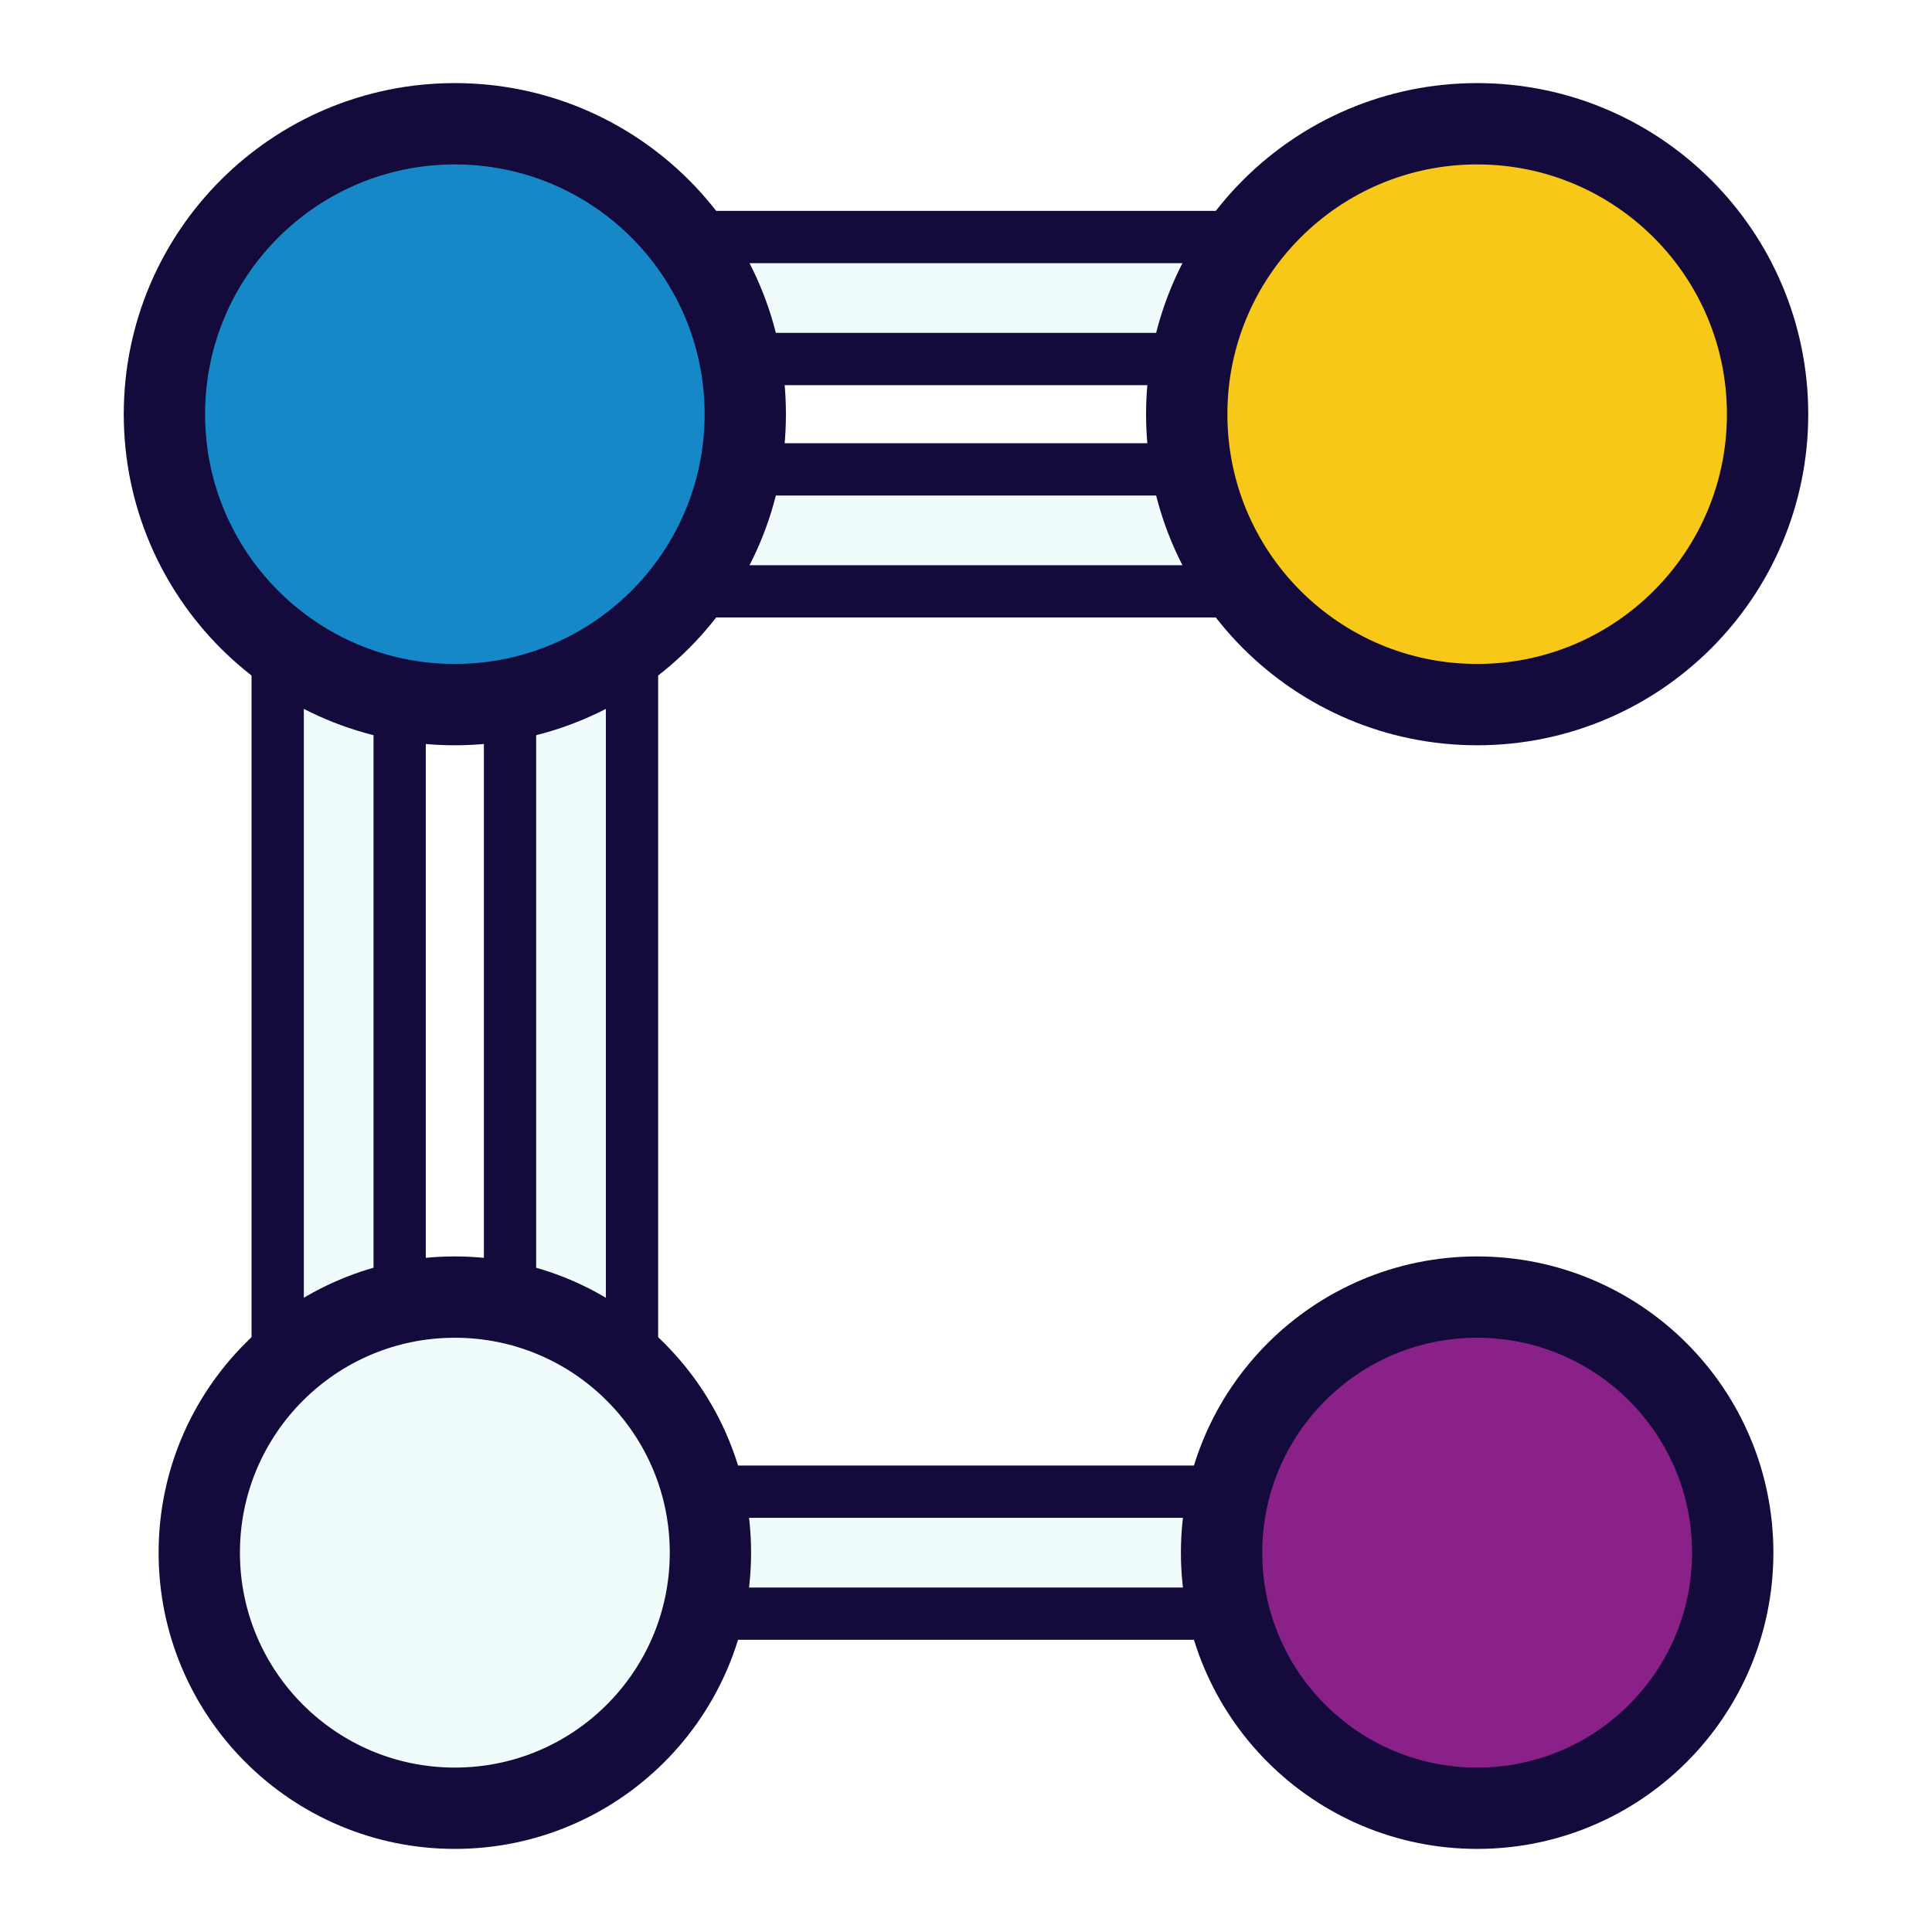
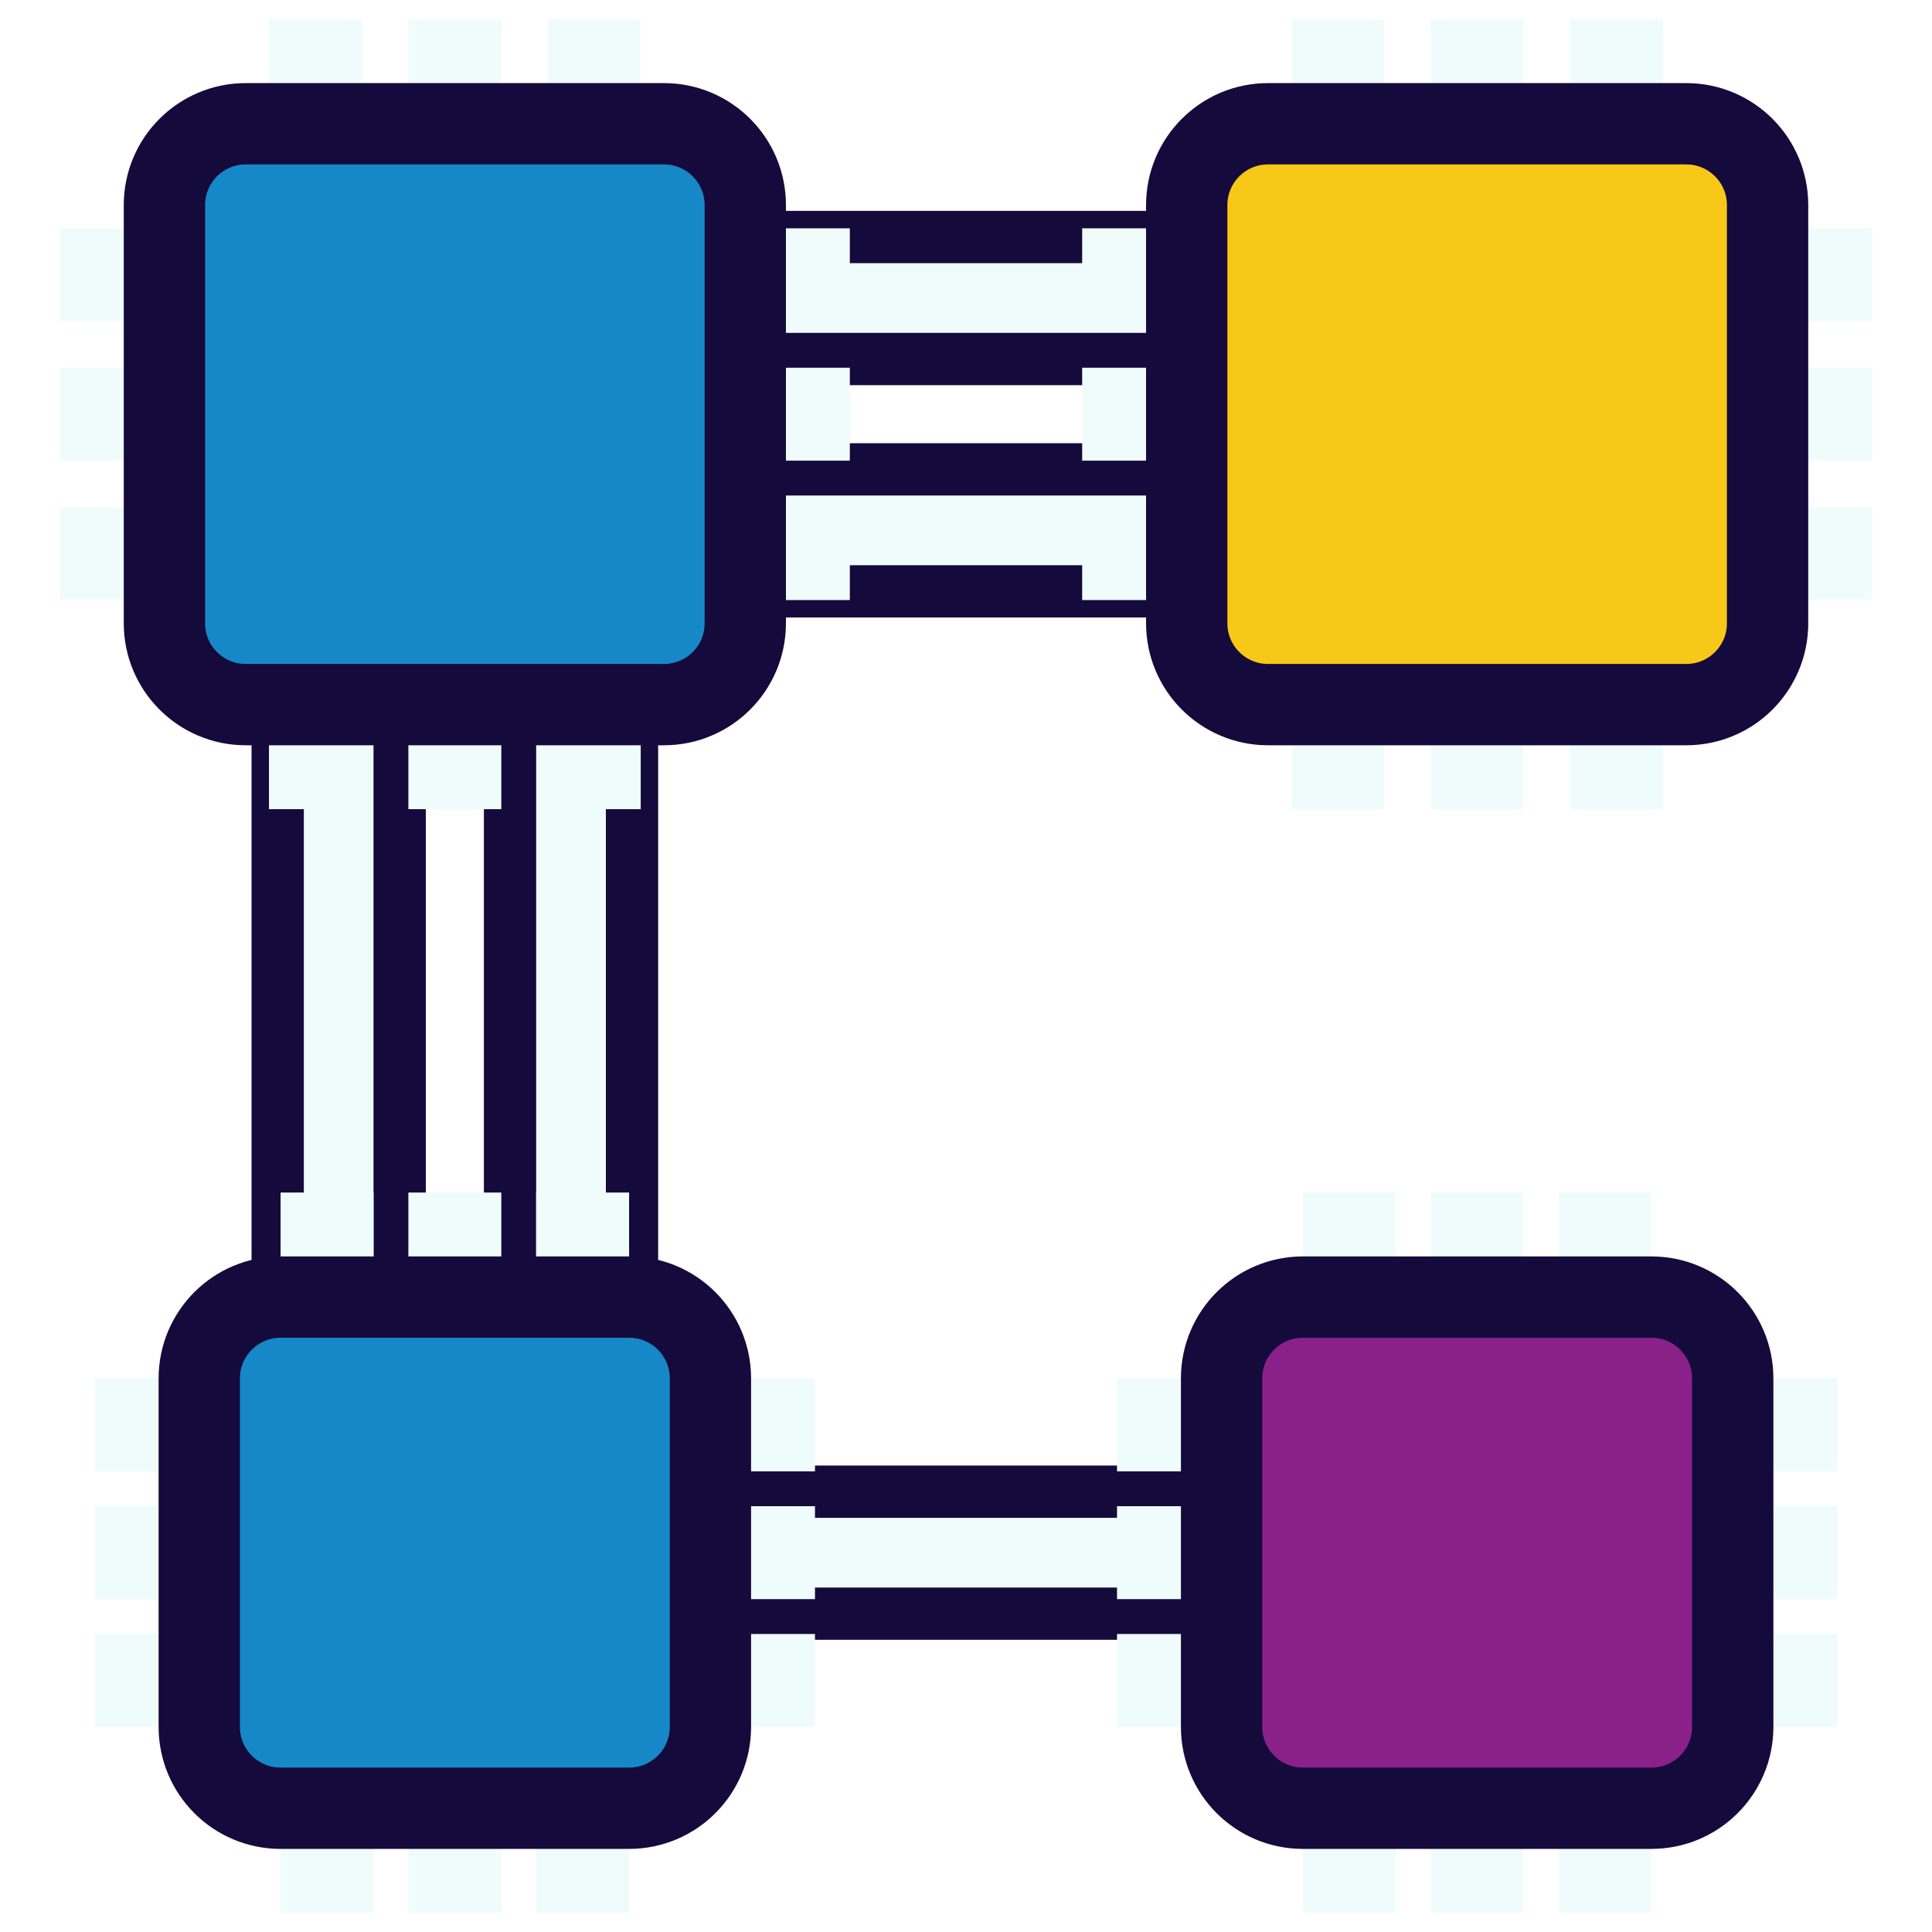
<svg xmlns="http://www.w3.org/2000/svg" viewBox="0 0 200 200" width="200" height="200">
  <g fill="none" stroke="#140A3C" stroke-width="7" stroke-linejoin="round" stroke-linecap="round" transform="translate(100 100) scale(1.2026) translate(-100.00 -103.50)">
    <path d="M56 46 H144 M56 66 H144 M46 56 V144 M66 56 V144 M66 154 H134" stroke-width="15" />
    <path d="M56 46 H144 M56 66 H144 M46 56 V144 M66 56 V144 M66 154 H134" stroke="#F0FCFC" stroke-width="6" />
-     <circle cx="56" cy="56" r="25" fill="#1788C7" />
-     <circle cx="144" cy="56" r="25" fill="#F8C818" />
-     <circle cx="56" cy="154" r="22" fill="#F0FCFC" />
-     <circle cx="144" cy="154" r="22" fill="#8A2189" />
+     <rect x="40" y="22" width="8" height="14" fill="#F0FCFC" stroke="none" />
+     <rect x="40" y="76" width="8" height="14" fill="#F0FCFC" stroke="none" />
+     <rect x="22" y="40" width="14" height="8" fill="#F0FCFC" stroke="none" />
+     <rect x="76" y="40" width="14" height="8" fill="#F0FCFC" stroke="none" />
+     <rect x="52" y="22" width="8" height="14" fill="#F0FCFC" stroke="none" />
+     <rect x="52" y="76" width="8" height="14" fill="#F0FCFC" stroke="none" />
+     <rect x="22" y="52" width="14" height="8" fill="#F0FCFC" stroke="none" />
+     <rect x="76" y="52" width="14" height="8" fill="#F0FCFC" stroke="none" />
+     <rect x="64" y="22" width="8" height="14" fill="#F0FCFC" stroke="none" />
+     <rect x="64" y="76" width="8" height="14" fill="#F0FCFC" stroke="none" />
+     <rect x="22" y="64" width="14" height="8" fill="#F0FCFC" stroke="none" />
+     <rect x="76" y="64" width="14" height="8" fill="#F0FCFC" stroke="none" />
+     <rect x="31" y="31" width="50" height="50" rx="7" fill="#1788C7" />
+     <rect x="128" y="22" width="8" height="14" fill="#F0FCFC" stroke="none" />
+     <rect x="128" y="76" width="8" height="14" fill="#F0FCFC" stroke="none" />
+     <rect x="110" y="40" width="14" height="8" fill="#F0FCFC" stroke="none" />
+     <rect x="164" y="40" width="14" height="8" fill="#F0FCFC" stroke="none" />
+     <rect x="140" y="22" width="8" height="14" fill="#F0FCFC" stroke="none" />
+     <rect x="140" y="76" width="8" height="14" fill="#F0FCFC" stroke="none" />
+     <rect x="110" y="52" width="14" height="8" fill="#F0FCFC" stroke="none" />
+     <rect x="164" y="52" width="14" height="8" fill="#F0FCFC" stroke="none" />
+     <rect x="152" y="22" width="8" height="14" fill="#F0FCFC" stroke="none" />
+     <rect x="152" y="76" width="8" height="14" fill="#F0FCFC" stroke="none" />
+     <rect x="110" y="64" width="14" height="8" fill="#F0FCFC" stroke="none" />
+     <rect x="164" y="64" width="14" height="8" fill="#F0FCFC" stroke="none" />
+     <rect x="119" y="31" width="50" height="50" rx="7" fill="#F8C818" />
+     <rect x="41" y="123" width="8" height="14" fill="#F0FCFC" stroke="none" />
+     <rect x="41" y="171" width="8" height="14" fill="#F0FCFC" stroke="none" />
+     <rect x="25" y="139" width="14" height="8" fill="#F0FCFC" stroke="none" />
+     <rect x="73" y="139" width="14" height="8" fill="#F0FCFC" stroke="none" />
+     <rect x="52" y="123" width="8" height="14" fill="#F0FCFC" stroke="none" />
+     <rect x="52" y="171" width="8" height="14" fill="#F0FCFC" stroke="none" />
+     <rect x="25" y="150" width="14" height="8" fill="#F0FCFC" stroke="none" />
+     <rect x="73" y="150" width="14" height="8" fill="#F0FCFC" stroke="none" />
+     <rect x="63" y="123" width="8" height="14" fill="#F0FCFC" stroke="none" />
+     <rect x="63" y="171" width="8" height="14" fill="#F0FCFC" stroke="none" />
+     <rect x="25" y="161" width="14" height="8" fill="#F0FCFC" stroke="none" />
+     <rect x="73" y="161" width="14" height="8" fill="#F0FCFC" stroke="none" />
+     <rect x="34" y="132" width="44" height="44" rx="7" fill="#1788C7" />
+     <rect x="129" y="123" width="8" height="14" fill="#F0FCFC" stroke="none" />
+     <rect x="129" y="171" width="8" height="14" fill="#F0FCFC" stroke="none" />
+     <rect x="113" y="139" width="14" height="8" fill="#F0FCFC" stroke="none" />
+     <rect x="161" y="139" width="14" height="8" fill="#F0FCFC" stroke="none" />
+     <rect x="140" y="123" width="8" height="14" fill="#F0FCFC" stroke="none" />
+     <rect x="140" y="171" width="8" height="14" fill="#F0FCFC" stroke="none" />
+     <rect x="113" y="150" width="14" height="8" fill="#F0FCFC" stroke="none" />
+     <rect x="161" y="150" width="14" height="8" fill="#F0FCFC" stroke="none" />
+     <rect x="151" y="123" width="8" height="14" fill="#F0FCFC" stroke="none" />
+     <rect x="151" y="171" width="8" height="14" fill="#F0FCFC" stroke="none" />
+     <rect x="113" y="161" width="14" height="8" fill="#F0FCFC" stroke="none" />
+     <rect x="161" y="161" width="14" height="8" fill="#F0FCFC" stroke="none" />
+     <rect x="122" y="132" width="44" height="44" rx="7" fill="#8A2189" />
  </g>
</svg>
